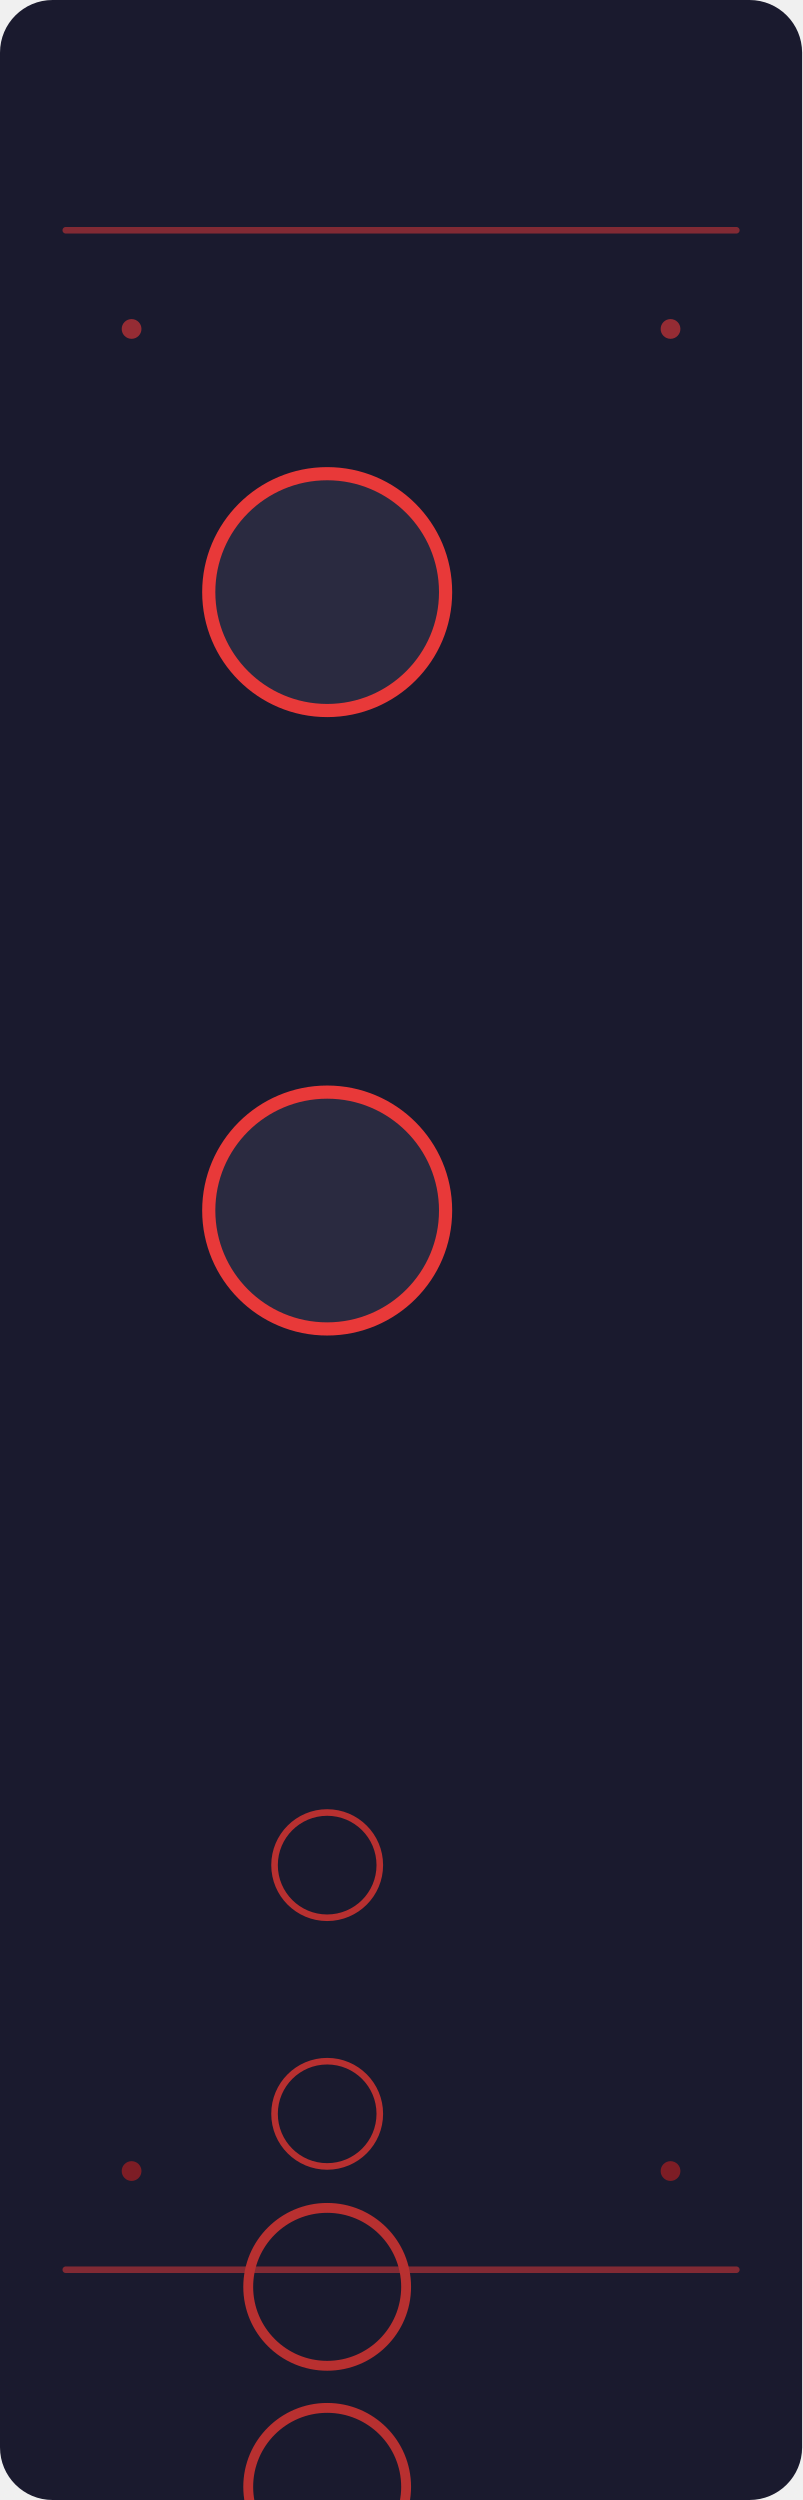
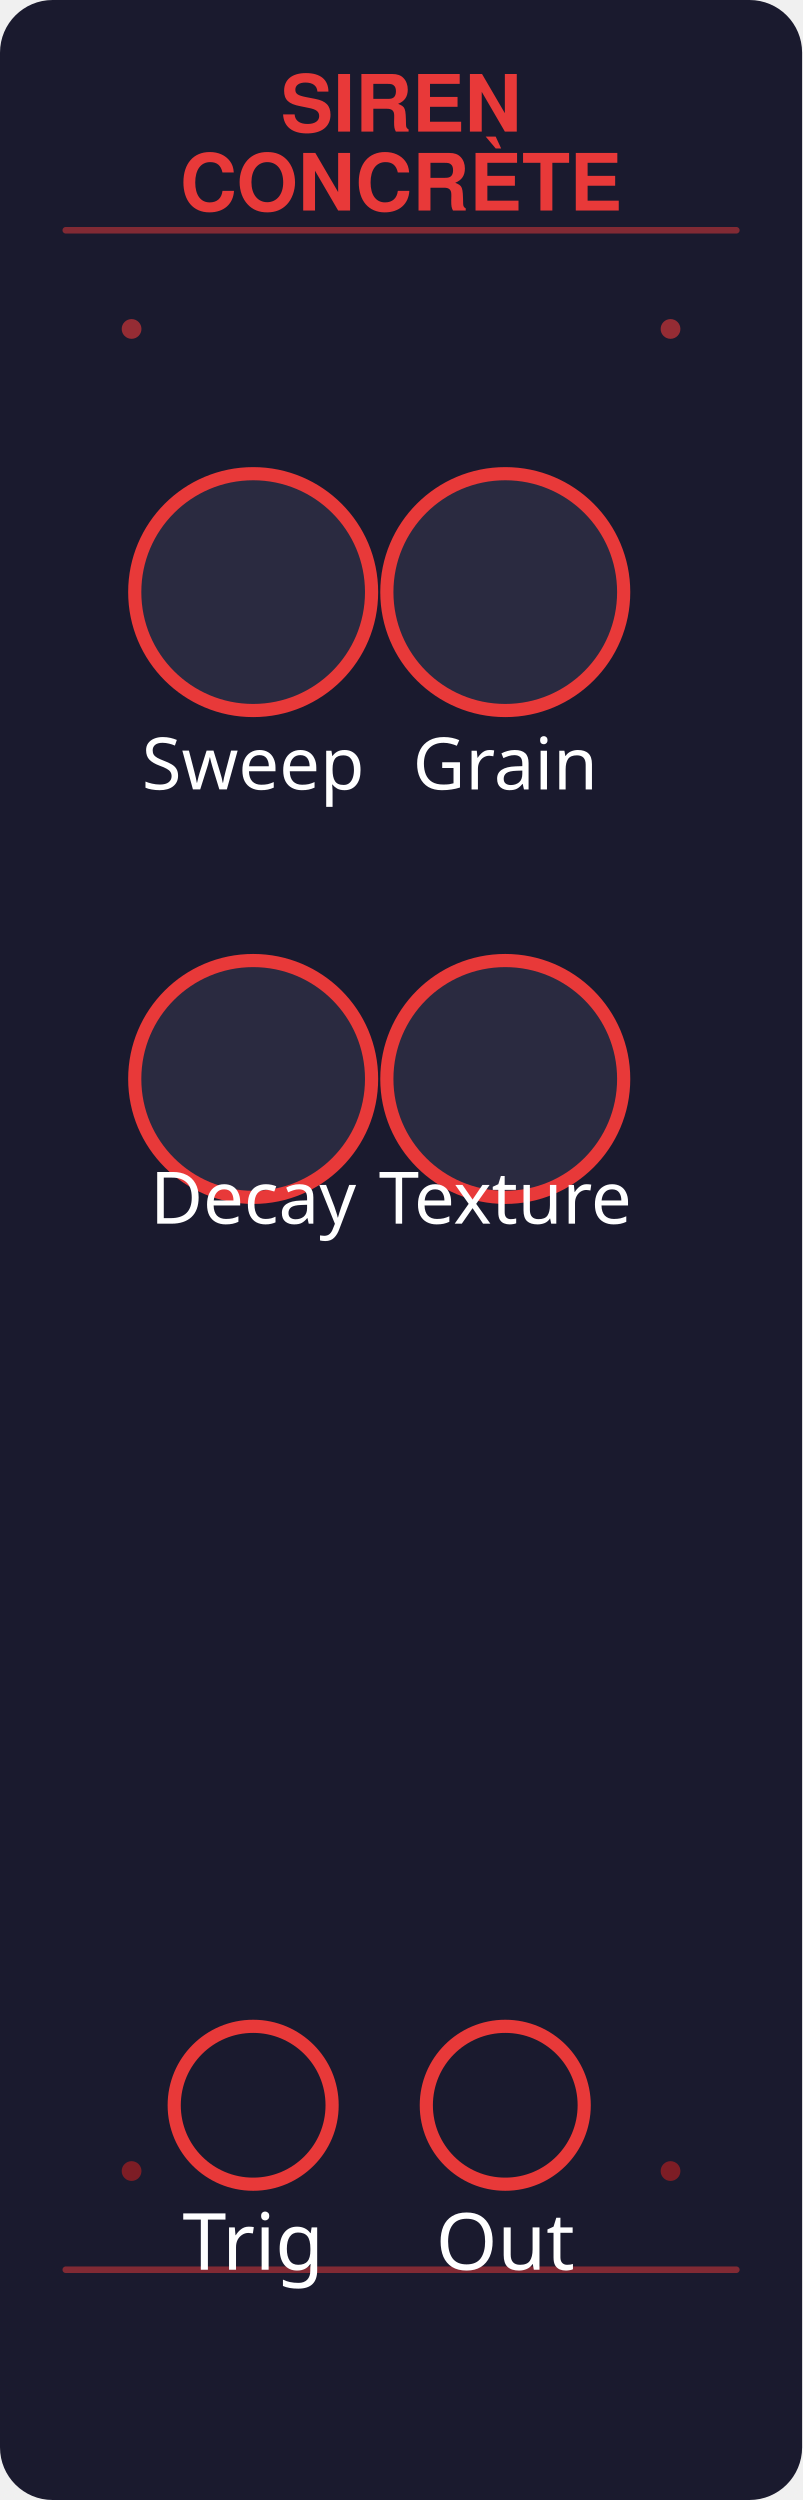
- <svg xmlns="http://www.w3.org/2000/svg" width="121.92" height="380" viewBox="0 0 121.92 380" version="1.1">
-   <rect fill="#1a1a2e" width="121.92" height="380" x="0" y="0" rx="8" />
+ <svg xmlns="http://www.w3.org/2000/svg" width="121.92" height="380" viewBox="0 0 121.92 380" version="1.1" id="svg1">
+   <defs id="defs1" />
+   <rect style="fill:#1a1a2e;stroke:none" id="background" width="121.92" height="380" x="0" y="0" rx="8" />
  <line x1="10" y1="35" x2="111.92" y2="35" stroke="#e83939" stroke-width="1" stroke-linecap="round" opacity="0.5" />
  <line x1="10" y1="345" x2="111.92" y2="345" stroke="#e83939" stroke-width="1" stroke-linecap="round" opacity="0.5" />
  <circle cx="20" cy="50" r="1.5" fill="#e83939" opacity="0.6" />
  <circle cx="101.92" cy="50" r="1.5" fill="#e83939" opacity="0.6" />
  <circle cx="20" cy="330" r="1.5" fill="#c02020" opacity="0.6" />
  <circle cx="101.92" cy="330" r="1.5" fill="#c02020" opacity="0.6" />
-   <circle fill="#2a2a40" stroke="#e83939" stroke-width="2" cx="49.73" cy="90" r="18" />
-   <circle fill="#2a2a40" stroke="#e83939" stroke-width="2" cx="194.14" cy="90" r="18" />
-   <circle fill="#2a2a40" stroke="#e83939" stroke-width="2" cx="49.73" cy="184" r="18" />
-   <circle fill="#2a2a40" stroke="#e83939" stroke-width="2" cx="194.14" cy="184" r="18" />
-   <circle fill="none" stroke="#b83030" stroke-width="1" cx="49.73" cy="283.5" r="8" />
-   <circle fill="none" stroke="#b83030" stroke-width="1" cx="194.14" cy="283.5" r="8" />
-   <circle fill="none" stroke="#b83030" stroke-width="1" cx="49.73" cy="321.3" r="8" />
-   <circle fill="none" stroke="#b83030" stroke-width="1" cx="194.14" cy="321.3" r="8" />
-   <circle fill="none" stroke="#b83030" stroke-width="1.5" cx="49.73" cy="347.6" r="12" />
-   <circle fill="none" stroke="#b83030" stroke-width="1.5" cx="194.14" cy="347.6" r="12" />
-   <circle fill="none" stroke="#b83030" stroke-width="1.5" cx="49.73" cy="378" r="12" />
-   <circle fill="none" stroke="#b83030" stroke-width="1.5" cx="194.14" cy="378" r="12" />
-   <circle fill="none" stroke="#e83939" stroke-width="1.5" cx="121.92" cy="415.8" r="12" />
-   <circle fill="none" stroke="#ff5050" stroke-width="2" cx="121.92" cy="446.1" r="12" />
+   <text xml:space="preserve" style="font-size:12px;font-family:Helvetica, Arial, sans-serif;font-weight:bold;fill:#e83939;text-anchor:middle" x="60.96" y="20" id="title1">SIREN</text>
+   <text xml:space="preserve" style="font-size:12px;font-family:Helvetica, Arial, sans-serif;font-weight:bold;fill:#e83939;text-anchor:middle" x="60.96" y="32" id="title2">CONCRÈTE</text>
+   <circle style="fill:#2a2a40;stroke:#e83939;stroke-width:2" cx="38.48" cy="90" r="18" id="sweep_circle" />
+   <text xml:space="preserve" style="font-size:11px;font-family:sans-serif;fill:#ffffff;text-anchor:middle" x="38.48" y="120" id="sweep_label">Sweep</text>
+   <circle style="fill:#2a2a40;stroke:#e83939;stroke-width:2" cx="76.8" cy="90" r="18" id="grain_circle" />
+   <text xml:space="preserve" style="font-size:11px;font-family:sans-serif;fill:#ffffff;text-anchor:middle" x="76.8" y="120" id="grain_label">Grain</text>
+   <circle style="fill:#2a2a40;stroke:#e83939;stroke-width:2" cx="38.48" cy="164" r="18" id="decay_circle" />
+   <text xml:space="preserve" style="font-size:11px;font-family:sans-serif;fill:#ffffff;text-anchor:middle" x="38.48" y="186" id="decay_label">Decay</text>
+   <circle style="fill:#2a2a40;stroke:#e83939;stroke-width:2" cx="76.8" cy="164" r="18" id="texture_circle" />
+   <text xml:space="preserve" style="font-size:11px;font-family:sans-serif;fill:#ffffff;text-anchor:middle" x="76.8" y="186" id="texture_label">Texture</text>
+   <circle style="fill:#1a1a2e;stroke:#e83939;stroke-width:2" cx="38.48" cy="320" r="12" id="trig_circle" />
+   <text xml:space="preserve" style="font-size:12px;font-family:sans-serif;fill:#ffffff;text-anchor:middle" x="38.48" y="345" id="trig_label">Trig</text>
+   <circle style="fill:#1a1a2e;stroke:#e83939;stroke-width:2" cx="76.8" cy="320" r="12" id="audio_circle" />
+   <text xml:space="preserve" style="font-size:12px;font-family:sans-serif;fill:#ffffff;text-anchor:middle" x="76.8" y="345" id="audio_label">Out</text>
</svg>
